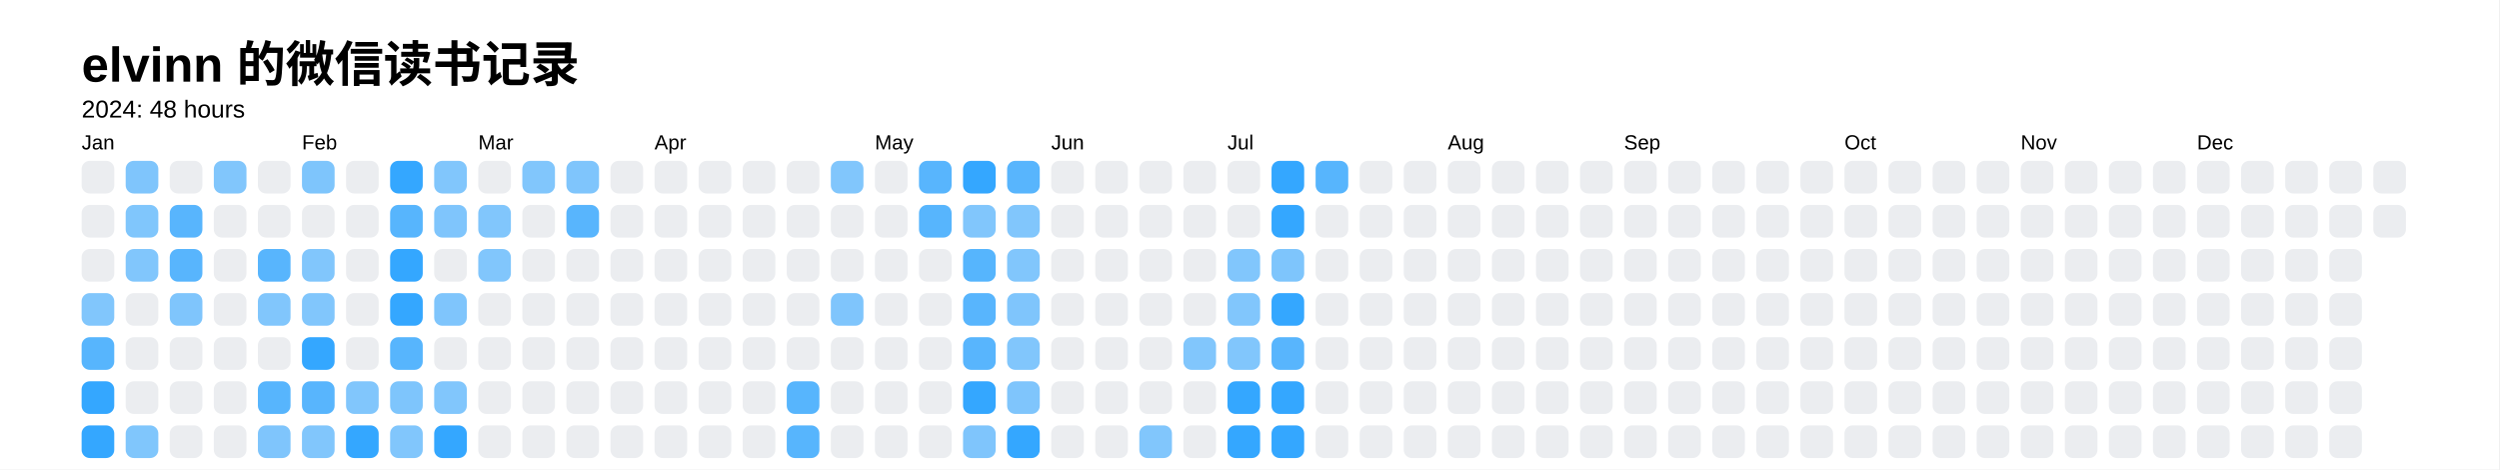
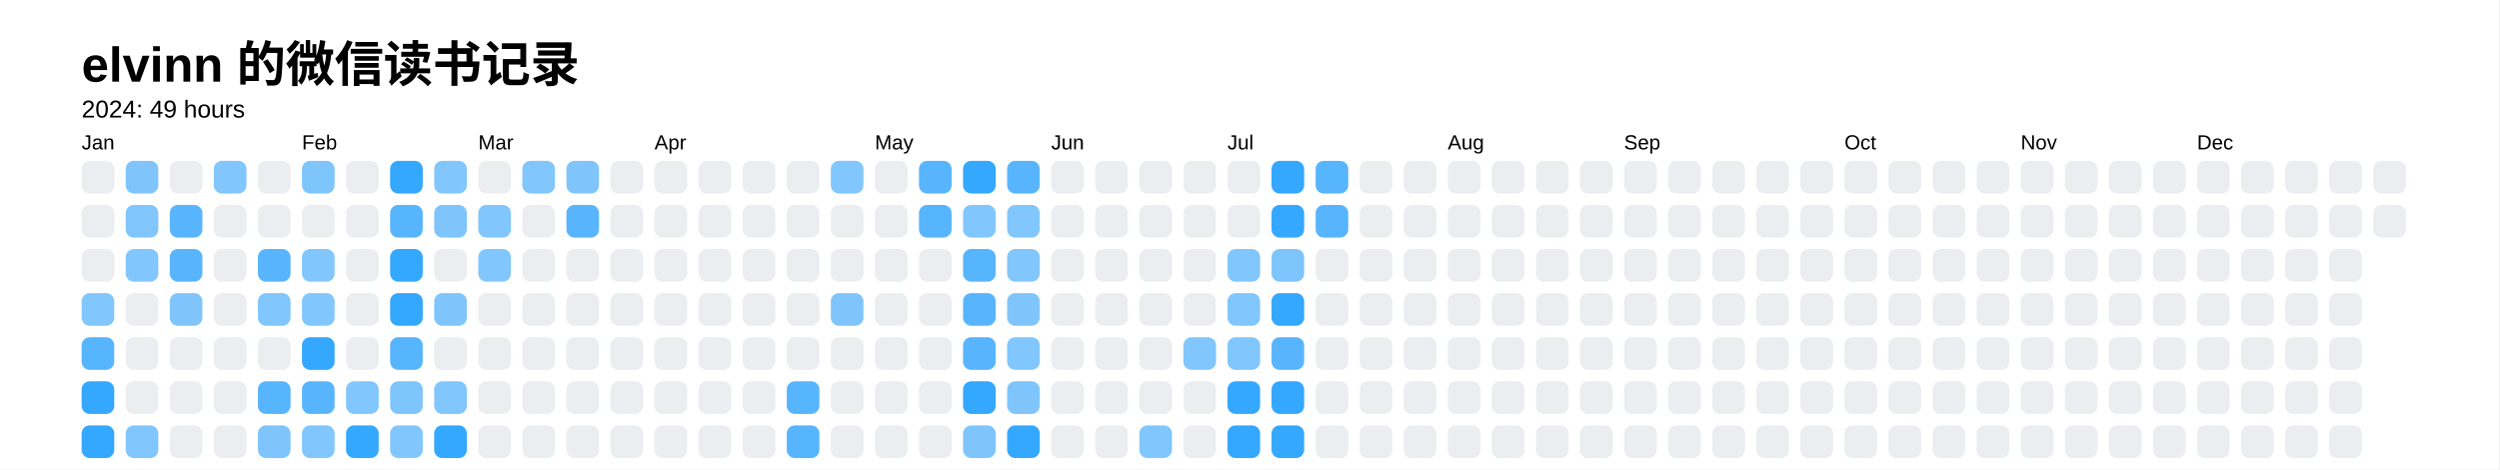
<svg xmlns="http://www.w3.org/2000/svg" baseProfile="full" height="57.5mm" version="1.1" viewBox="0,0,306.2,57.5" width="306.2mm">
  <defs />
  <rect fill="#FFFFFF" height="57.5" width="306.2" x="0" y="0" />
  <text fill="#000000" style="font-size:6px; font-family:Arial; font-weight:bold;" x="10" y="10">elvinn 的微信读书记录</text>
-   <text fill="#000000" style="font-size:3px; font-family:Arial;" x="10" y="14.4">2024: 48 hours</text>
+   <text fill="#000000" style="font-size:3px; font-family:Arial;" x="10" y="14.4">2024: 49 hours</text>
  <text fill="#000000" style="font-size:2.5px; font-family:Arial" x="10" y="18.3">Jan</text>
  <rect fill="#EBEDF0" height="4" rx="1" ry="1" width="4" x="10" y="19.7" />
  <rect fill="#EBEDF0" height="4" rx="1" ry="1" width="4" x="10" y="25.1" />
  <rect fill="#EBEDF0" height="4" rx="1" ry="1" width="4" x="10" y="30.5" />
  <rect fill="#81c6fc" height="4" rx="1" ry="1" width="4" x="10" y="35.9" />
  <rect fill="#57b5fd" height="4" rx="1" ry="1" width="4" x="10" y="41.3" />
  <rect fill="#34A7FF" height="4" rx="1" ry="1" width="4" x="10" y="46.7" />
  <rect fill="#34A7FF" height="4" rx="1" ry="1" width="4" x="10" y="52.1" />
  <rect fill="#7fc5fc" height="4" rx="1" ry="1" width="4" x="15.4" y="19.7" />
  <rect fill="#80c6fc" height="4" rx="1" ry="1" width="4" x="15.4" y="25.1" />
  <rect fill="#81c6fc" height="4" rx="1" ry="1" width="4" x="15.4" y="30.5" />
  <rect fill="#EBEDF0" height="4" rx="1" ry="1" width="4" x="15.4" y="35.9" />
  <rect fill="#EBEDF0" height="4" rx="1" ry="1" width="4" x="15.4" y="41.3" />
  <rect fill="#EBEDF0" height="4" rx="1" ry="1" width="4" x="15.4" y="46.7" />
  <rect fill="#80c6fc" height="4" rx="1" ry="1" width="4" x="15.4" y="52.1" />
  <rect fill="#EBEDF0" height="4" rx="1" ry="1" width="4" x="20.8" y="19.7" />
  <rect fill="#58b5fd" height="4" rx="1" ry="1" width="4" x="20.8" y="25.1" />
  <rect fill="#58b5fd" height="4" rx="1" ry="1" width="4" x="20.8" y="30.5" />
  <rect fill="#7fc5fc" height="4" rx="1" ry="1" width="4" x="20.8" y="35.9" />
  <rect fill="#EBEDF0" height="4" rx="1" ry="1" width="4" x="20.8" y="41.3" />
  <rect fill="#EBEDF0" height="4" rx="1" ry="1" width="4" x="20.8" y="46.7" />
  <rect fill="#EBEDF0" height="4" rx="1" ry="1" width="4" x="20.8" y="52.1" />
  <rect fill="#81c6fc" height="4" rx="1" ry="1" width="4" x="26.2" y="19.7" />
  <rect fill="#EBEDF0" height="4" rx="1" ry="1" width="4" x="26.2" y="25.1" />
  <rect fill="#EBEDF0" height="4" rx="1" ry="1" width="4" x="26.2" y="30.5" />
  <rect fill="#EBEDF0" height="4" rx="1" ry="1" width="4" x="26.2" y="35.9" />
  <rect fill="#EBEDF0" height="4" rx="1" ry="1" width="4" x="26.2" y="41.3" />
  <rect fill="#EBEDF0" height="4" rx="1" ry="1" width="4" x="26.2" y="46.7" />
  <rect fill="#EBEDF0" height="4" rx="1" ry="1" width="4" x="26.2" y="52.1" />
  <rect fill="#EBEDF0" height="4" rx="1" ry="1" width="4" x="31.6" y="19.7" />
  <rect fill="#EBEDF0" height="4" rx="1" ry="1" width="4" x="31.6" y="25.1" />
  <rect fill="#58b5fd" height="4" rx="1" ry="1" width="4" x="31.6" y="30.5" />
  <rect fill="#81c6fc" height="4" rx="1" ry="1" width="4" x="31.6" y="35.9" />
  <rect fill="#EBEDF0" height="4" rx="1" ry="1" width="4" x="31.6" y="41.3" />
  <rect fill="#57b5fd" height="4" rx="1" ry="1" width="4" x="31.6" y="46.7" />
  <rect fill="#7fc5fc" height="4" rx="1" ry="1" width="4" x="31.6" y="52.1" />
  <text fill="#000000" style="font-size:2.5px; font-family:Arial" x="37.0" y="18.3">Feb</text>
  <rect fill="#7ec5fc" height="4" rx="1" ry="1" width="4" x="37.0" y="19.7" />
  <rect fill="#EBEDF0" height="4" rx="1" ry="1" width="4" x="37.0" y="25.1" />
  <rect fill="#81c6fc" height="4" rx="1" ry="1" width="4" x="37.0" y="30.5" />
  <rect fill="#81c6fc" height="4" rx="1" ry="1" width="4" x="37.0" y="35.9" />
  <rect fill="#34A7FF" height="4" rx="1" ry="1" width="4" x="37.0" y="41.3" />
  <rect fill="#58b5fd" height="4" rx="1" ry="1" width="4" x="37.0" y="46.7" />
  <rect fill="#81c6fc" height="4" rx="1" ry="1" width="4" x="37.0" y="52.1" />
  <rect fill="#EBEDF0" height="4" rx="1" ry="1" width="4" x="42.4" y="19.7" />
  <rect fill="#EBEDF0" height="4" rx="1" ry="1" width="4" x="42.4" y="25.1" />
  <rect fill="#EBEDF0" height="4" rx="1" ry="1" width="4" x="42.4" y="30.5" />
  <rect fill="#EBEDF0" height="4" rx="1" ry="1" width="4" x="42.4" y="35.9" />
  <rect fill="#EBEDF0" height="4" rx="1" ry="1" width="4" x="42.4" y="41.3" />
  <rect fill="#81c6fc" height="4" rx="1" ry="1" width="4" x="42.4" y="46.7" />
  <rect fill="#34A7FF" height="4" rx="1" ry="1" width="4" x="42.4" y="52.1" />
  <rect fill="#34A7FF" height="4" rx="1" ry="1" width="4" x="47.8" y="19.7" />
  <rect fill="#57b5fd" height="4" rx="1" ry="1" width="4" x="47.8" y="25.1" />
  <rect fill="#34A7FF" height="4" rx="1" ry="1" width="4" x="47.8" y="30.5" />
  <rect fill="#34A7FF" height="4" rx="1" ry="1" width="4" x="47.8" y="35.9" />
  <rect fill="#57b5fd" height="4" rx="1" ry="1" width="4" x="47.8" y="41.3" />
  <rect fill="#7ec5fc" height="4" rx="1" ry="1" width="4" x="47.8" y="46.7" />
  <rect fill="#81c6fc" height="4" rx="1" ry="1" width="4" x="47.8" y="52.1" />
  <rect fill="#81c6fc" height="4" rx="1" ry="1" width="4" x="53.2" y="19.7" />
  <rect fill="#7fc5fc" height="4" rx="1" ry="1" width="4" x="53.2" y="25.1" />
  <rect fill="#EBEDF0" height="4" rx="1" ry="1" width="4" x="53.2" y="30.5" />
  <rect fill="#7fc5fc" height="4" rx="1" ry="1" width="4" x="53.2" y="35.9" />
  <rect fill="#EBEDF0" height="4" rx="1" ry="1" width="4" x="53.2" y="41.3" />
  <rect fill="#81c6fc" height="4" rx="1" ry="1" width="4" x="53.2" y="46.7" />
  <rect fill="#34A7FF" height="4" rx="1" ry="1" width="4" x="53.2" y="52.1" />
  <text fill="#000000" style="font-size:2.5px; font-family:Arial" x="58.6" y="18.3">Mar</text>
  <rect fill="#EBEDF0" height="4" rx="1" ry="1" width="4" x="58.6" y="19.7" />
  <rect fill="#81c6fc" height="4" rx="1" ry="1" width="4" x="58.6" y="25.1" />
  <rect fill="#81c6fc" height="4" rx="1" ry="1" width="4" x="58.6" y="30.5" />
  <rect fill="#EBEDF0" height="4" rx="1" ry="1" width="4" x="58.6" y="35.9" />
  <rect fill="#EBEDF0" height="4" rx="1" ry="1" width="4" x="58.6" y="41.3" />
  <rect fill="#EBEDF0" height="4" rx="1" ry="1" width="4" x="58.6" y="46.7" />
  <rect fill="#EBEDF0" height="4" rx="1" ry="1" width="4" x="58.6" y="52.1" />
  <rect fill="#81c6fc" height="4" rx="1" ry="1" width="4" x="64" y="19.7" />
  <rect fill="#EBEDF0" height="4" rx="1" ry="1" width="4" x="64" y="25.1" />
  <rect fill="#EBEDF0" height="4" rx="1" ry="1" width="4" x="64" y="30.5" />
  <rect fill="#EBEDF0" height="4" rx="1" ry="1" width="4" x="64" y="35.9" />
  <rect fill="#EBEDF0" height="4" rx="1" ry="1" width="4" x="64" y="41.3" />
  <rect fill="#EBEDF0" height="4" rx="1" ry="1" width="4" x="64" y="46.7" />
  <rect fill="#EBEDF0" height="4" rx="1" ry="1" width="4" x="64" y="52.1" />
  <rect fill="#7fc5fc" height="4" rx="1" ry="1" width="4" x="69.4" y="19.7" />
  <rect fill="#58b5fd" height="4" rx="1" ry="1" width="4" x="69.4" y="25.1" />
  <rect fill="#EBEDF0" height="4" rx="1" ry="1" width="4" x="69.4" y="30.5" />
  <rect fill="#EBEDF0" height="4" rx="1" ry="1" width="4" x="69.4" y="35.9" />
  <rect fill="#EBEDF0" height="4" rx="1" ry="1" width="4" x="69.4" y="41.3" />
  <rect fill="#EBEDF0" height="4" rx="1" ry="1" width="4" x="69.4" y="46.7" />
  <rect fill="#EBEDF0" height="4" rx="1" ry="1" width="4" x="69.4" y="52.1" />
  <rect fill="#EBEDF0" height="4" rx="1" ry="1" width="4" x="74.8" y="19.7" />
  <rect fill="#EBEDF0" height="4" rx="1" ry="1" width="4" x="74.8" y="25.1" />
  <rect fill="#EBEDF0" height="4" rx="1" ry="1" width="4" x="74.8" y="30.5" />
  <rect fill="#EBEDF0" height="4" rx="1" ry="1" width="4" x="74.8" y="35.9" />
  <rect fill="#EBEDF0" height="4" rx="1" ry="1" width="4" x="74.8" y="41.3" />
  <rect fill="#EBEDF0" height="4" rx="1" ry="1" width="4" x="74.8" y="46.7" />
  <rect fill="#EBEDF0" height="4" rx="1" ry="1" width="4" x="74.8" y="52.1" />
  <text fill="#000000" style="font-size:2.5px; font-family:Arial" x="80.2" y="18.3">Apr</text>
  <rect fill="#EBEDF0" height="4" rx="1" ry="1" width="4" x="80.2" y="19.7" />
  <rect fill="#EBEDF0" height="4" rx="1" ry="1" width="4" x="80.2" y="25.1" />
  <rect fill="#EBEDF0" height="4" rx="1" ry="1" width="4" x="80.2" y="30.5" />
  <rect fill="#EBEDF0" height="4" rx="1" ry="1" width="4" x="80.2" y="35.9" />
  <rect fill="#EBEDF0" height="4" rx="1" ry="1" width="4" x="80.2" y="41.3" />
  <rect fill="#EBEDF0" height="4" rx="1" ry="1" width="4" x="80.2" y="46.7" />
  <rect fill="#EBEDF0" height="4" rx="1" ry="1" width="4" x="80.2" y="52.1" />
  <rect fill="#EBEDF0" height="4" rx="1" ry="1" width="4" x="85.6" y="19.7" />
  <rect fill="#EBEDF0" height="4" rx="1" ry="1" width="4" x="85.6" y="25.1" />
  <rect fill="#EBEDF0" height="4" rx="1" ry="1" width="4" x="85.6" y="30.5" />
  <rect fill="#EBEDF0" height="4" rx="1" ry="1" width="4" x="85.6" y="35.9" />
  <rect fill="#EBEDF0" height="4" rx="1" ry="1" width="4" x="85.6" y="41.3" />
  <rect fill="#EBEDF0" height="4" rx="1" ry="1" width="4" x="85.6" y="46.7" />
  <rect fill="#EBEDF0" height="4" rx="1" ry="1" width="4" x="85.6" y="52.1" />
  <rect fill="#EBEDF0" height="4" rx="1" ry="1" width="4" x="91" y="19.7" />
  <rect fill="#EBEDF0" height="4" rx="1" ry="1" width="4" x="91" y="25.1" />
  <rect fill="#EBEDF0" height="4" rx="1" ry="1" width="4" x="91" y="30.5" />
  <rect fill="#EBEDF0" height="4" rx="1" ry="1" width="4" x="91" y="35.9" />
  <rect fill="#EBEDF0" height="4" rx="1" ry="1" width="4" x="91" y="41.3" />
  <rect fill="#EBEDF0" height="4" rx="1" ry="1" width="4" x="91" y="46.7" />
  <rect fill="#EBEDF0" height="4" rx="1" ry="1" width="4" x="91" y="52.1" />
  <rect fill="#EBEDF0" height="4" rx="1" ry="1" width="4" x="96.4" y="19.7" />
  <rect fill="#EBEDF0" height="4" rx="1" ry="1" width="4" x="96.4" y="25.1" />
  <rect fill="#EBEDF0" height="4" rx="1" ry="1" width="4" x="96.4" y="30.5" />
  <rect fill="#EBEDF0" height="4" rx="1" ry="1" width="4" x="96.4" y="35.9" />
  <rect fill="#EBEDF0" height="4" rx="1" ry="1" width="4" x="96.4" y="41.3" />
  <rect fill="#57b5fd" height="4" rx="1" ry="1" width="4" x="96.4" y="46.7" />
  <rect fill="#57b5fd" height="4" rx="1" ry="1" width="4" x="96.4" y="52.1" />
  <rect fill="#81c6fc" height="4" rx="1" ry="1" width="4" x="101.8" y="19.7" />
  <rect fill="#EBEDF0" height="4" rx="1" ry="1" width="4" x="101.8" y="25.1" />
  <rect fill="#EBEDF0" height="4" rx="1" ry="1" width="4" x="101.8" y="30.5" />
  <rect fill="#7fc5fc" height="4" rx="1" ry="1" width="4" x="101.8" y="35.9" />
  <rect fill="#EBEDF0" height="4" rx="1" ry="1" width="4" x="101.8" y="41.3" />
  <rect fill="#EBEDF0" height="4" rx="1" ry="1" width="4" x="101.8" y="46.7" />
  <rect fill="#EBEDF0" height="4" rx="1" ry="1" width="4" x="101.8" y="52.1" />
  <text fill="#000000" style="font-size:2.5px; font-family:Arial" x="107.2" y="18.3">May</text>
  <rect fill="#EBEDF0" height="4" rx="1" ry="1" width="4" x="107.2" y="19.7" />
  <rect fill="#EBEDF0" height="4" rx="1" ry="1" width="4" x="107.2" y="25.1" />
  <rect fill="#EBEDF0" height="4" rx="1" ry="1" width="4" x="107.2" y="30.5" />
  <rect fill="#EBEDF0" height="4" rx="1" ry="1" width="4" x="107.2" y="35.9" />
  <rect fill="#EBEDF0" height="4" rx="1" ry="1" width="4" x="107.2" y="41.3" />
  <rect fill="#EBEDF0" height="4" rx="1" ry="1" width="4" x="107.2" y="46.7" />
  <rect fill="#EBEDF0" height="4" rx="1" ry="1" width="4" x="107.2" y="52.1" />
  <rect fill="#58b5fd" height="4" rx="1" ry="1" width="4" x="112.6" y="19.7" />
  <rect fill="#57b5fd" height="4" rx="1" ry="1" width="4" x="112.6" y="25.1" />
  <rect fill="#EBEDF0" height="4" rx="1" ry="1" width="4" x="112.6" y="30.5" />
  <rect fill="#EBEDF0" height="4" rx="1" ry="1" width="4" x="112.6" y="35.9" />
  <rect fill="#EBEDF0" height="4" rx="1" ry="1" width="4" x="112.6" y="41.3" />
  <rect fill="#EBEDF0" height="4" rx="1" ry="1" width="4" x="112.6" y="46.7" />
  <rect fill="#EBEDF0" height="4" rx="1" ry="1" width="4" x="112.6" y="52.1" />
  <rect fill="#34A7FF" height="4" rx="1" ry="1" width="4" x="118" y="19.7" />
  <rect fill="#81c6fc" height="4" rx="1" ry="1" width="4" x="118" y="25.1" />
  <rect fill="#56b5fd" height="4" rx="1" ry="1" width="4" x="118" y="30.5" />
  <rect fill="#58b5fd" height="4" rx="1" ry="1" width="4" x="118" y="35.9" />
  <rect fill="#58b5fd" height="4" rx="1" ry="1" width="4" x="118" y="41.3" />
  <rect fill="#34A7FF" height="4" rx="1" ry="1" width="4" x="118" y="46.7" />
  <rect fill="#7fc5fc" height="4" rx="1" ry="1" width="4" x="118" y="52.1" />
  <rect fill="#58b5fd" height="4" rx="1" ry="1" width="4" x="123.4" y="19.7" />
  <rect fill="#81c6fc" height="4" rx="1" ry="1" width="4" x="123.4" y="25.1" />
  <rect fill="#81c6fc" height="4" rx="1" ry="1" width="4" x="123.4" y="30.5" />
  <rect fill="#7fc5fc" height="4" rx="1" ry="1" width="4" x="123.4" y="35.9" />
  <rect fill="#81c6fc" height="4" rx="1" ry="1" width="4" x="123.4" y="41.3" />
  <rect fill="#7fc5fc" height="4" rx="1" ry="1" width="4" x="123.4" y="46.7" />
  <rect fill="#34A7FF" height="4" rx="1" ry="1" width="4" x="123.4" y="52.1" />
  <text fill="#000000" style="font-size:2.5px; font-family:Arial" x="128.8" y="18.3">Jun</text>
  <rect fill="#EBEDF0" height="4" rx="1" ry="1" width="4" x="128.8" y="19.7" />
  <rect fill="#EBEDF0" height="4" rx="1" ry="1" width="4" x="128.8" y="25.1" />
  <rect fill="#EBEDF0" height="4" rx="1" ry="1" width="4" x="128.8" y="30.5" />
  <rect fill="#EBEDF0" height="4" rx="1" ry="1" width="4" x="128.8" y="35.9" />
  <rect fill="#EBEDF0" height="4" rx="1" ry="1" width="4" x="128.8" y="41.3" />
  <rect fill="#EBEDF0" height="4" rx="1" ry="1" width="4" x="128.8" y="46.7" />
  <rect fill="#EBEDF0" height="4" rx="1" ry="1" width="4" x="128.8" y="52.1" />
  <rect fill="#EBEDF0" height="4" rx="1" ry="1" width="4" x="134.2" y="19.7" />
  <rect fill="#EBEDF0" height="4" rx="1" ry="1" width="4" x="134.2" y="25.1" />
  <rect fill="#EBEDF0" height="4" rx="1" ry="1" width="4" x="134.2" y="30.5" />
  <rect fill="#EBEDF0" height="4" rx="1" ry="1" width="4" x="134.2" y="35.9" />
  <rect fill="#EBEDF0" height="4" rx="1" ry="1" width="4" x="134.2" y="41.3" />
  <rect fill="#EBEDF0" height="4" rx="1" ry="1" width="4" x="134.2" y="46.7" />
  <rect fill="#EBEDF0" height="4" rx="1" ry="1" width="4" x="134.2" y="52.1" />
  <rect fill="#EBEDF0" height="4" rx="1" ry="1" width="4" x="139.6" y="19.7" />
  <rect fill="#EBEDF0" height="4" rx="1" ry="1" width="4" x="139.6" y="25.1" />
  <rect fill="#EBEDF0" height="4" rx="1" ry="1" width="4" x="139.6" y="30.5" />
  <rect fill="#EBEDF0" height="4" rx="1" ry="1" width="4" x="139.6" y="35.9" />
  <rect fill="#EBEDF0" height="4" rx="1" ry="1" width="4" x="139.6" y="41.3" />
  <rect fill="#EBEDF0" height="4" rx="1" ry="1" width="4" x="139.6" y="46.7" />
  <rect fill="#81c6fc" height="4" rx="1" ry="1" width="4" x="139.6" y="52.1" />
  <rect fill="#EBEDF0" height="4" rx="1" ry="1" width="4" x="145" y="19.7" />
  <rect fill="#EBEDF0" height="4" rx="1" ry="1" width="4" x="145" y="25.1" />
  <rect fill="#EBEDF0" height="4" rx="1" ry="1" width="4" x="145" y="30.5" />
  <rect fill="#EBEDF0" height="4" rx="1" ry="1" width="4" x="145" y="35.9" />
  <rect fill="#81c6fc" height="4" rx="1" ry="1" width="4" x="145" y="41.3" />
  <rect fill="#EBEDF0" height="4" rx="1" ry="1" width="4" x="145" y="46.7" />
  <rect fill="#EBEDF0" height="4" rx="1" ry="1" width="4" x="145" y="52.1" />
  <text fill="#000000" style="font-size:2.5px; font-family:Arial" x="150.4" y="18.3">Jul</text>
  <rect fill="#EBEDF0" height="4" rx="1" ry="1" width="4" x="150.4" y="19.7" />
  <rect fill="#EBEDF0" height="4" rx="1" ry="1" width="4" x="150.4" y="25.1" />
  <rect fill="#81c6fc" height="4" rx="1" ry="1" width="4" x="150.4" y="30.5" />
  <rect fill="#81c6fc" height="4" rx="1" ry="1" width="4" x="150.4" y="35.9" />
  <rect fill="#81c6fc" height="4" rx="1" ry="1" width="4" x="150.4" y="41.3" />
  <rect fill="#34A7FF" height="4" rx="1" ry="1" width="4" x="150.4" y="46.7" />
  <rect fill="#34A7FF" height="4" rx="1" ry="1" width="4" x="150.4" y="52.1" />
  <rect fill="#34A7FF" height="4" rx="1" ry="1" width="4" x="155.8" y="19.7" />
  <rect fill="#34A7FF" height="4" rx="1" ry="1" width="4" x="155.8" y="25.1" />
  <rect fill="#7ec5fc" height="4" rx="1" ry="1" width="4" x="155.8" y="30.5" />
  <rect fill="#34A7FF" height="4" rx="1" ry="1" width="4" x="155.8" y="35.9" />
  <rect fill="#58b5fd" height="4" rx="1" ry="1" width="4" x="155.8" y="41.3" />
  <rect fill="#34A7FF" height="4" rx="1" ry="1" width="4" x="155.8" y="46.7" />
  <rect fill="#34A7FF" height="4" rx="1" ry="1" width="4" x="155.8" y="52.1" />
  <rect fill="#57b5fd" height="4" rx="1" ry="1" width="4" x="161.2" y="19.7" />
-   <rect fill="#EBEDF0" height="4" rx="1" ry="1" width="4" x="161.2" y="25.1" />
+   <rect fill="#58b5fd" height="4" rx="1" ry="1" width="4" x="161.2" y="25.1" />
  <rect fill="#EBEDF0" height="4" rx="1" ry="1" width="4" x="161.2" y="30.5" />
  <rect fill="#EBEDF0" height="4" rx="1" ry="1" width="4" x="161.2" y="35.9" />
  <rect fill="#EBEDF0" height="4" rx="1" ry="1" width="4" x="161.2" y="41.3" />
  <rect fill="#EBEDF0" height="4" rx="1" ry="1" width="4" x="161.2" y="46.7" />
  <rect fill="#EBEDF0" height="4" rx="1" ry="1" width="4" x="161.2" y="52.1" />
  <rect fill="#EBEDF0" height="4" rx="1" ry="1" width="4" x="166.6" y="19.7" />
  <rect fill="#EBEDF0" height="4" rx="1" ry="1" width="4" x="166.6" y="25.1" />
  <rect fill="#EBEDF0" height="4" rx="1" ry="1" width="4" x="166.6" y="30.5" />
  <rect fill="#EBEDF0" height="4" rx="1" ry="1" width="4" x="166.6" y="35.9" />
  <rect fill="#EBEDF0" height="4" rx="1" ry="1" width="4" x="166.6" y="41.3" />
  <rect fill="#EBEDF0" height="4" rx="1" ry="1" width="4" x="166.6" y="46.7" />
  <rect fill="#EBEDF0" height="4" rx="1" ry="1" width="4" x="166.6" y="52.1" />
  <rect fill="#EBEDF0" height="4" rx="1" ry="1" width="4" x="172" y="19.7" />
  <rect fill="#EBEDF0" height="4" rx="1" ry="1" width="4" x="172" y="25.1" />
  <rect fill="#EBEDF0" height="4" rx="1" ry="1" width="4" x="172" y="30.5" />
  <rect fill="#EBEDF0" height="4" rx="1" ry="1" width="4" x="172" y="35.9" />
  <rect fill="#EBEDF0" height="4" rx="1" ry="1" width="4" x="172" y="41.3" />
  <rect fill="#EBEDF0" height="4" rx="1" ry="1" width="4" x="172" y="46.7" />
  <rect fill="#EBEDF0" height="4" rx="1" ry="1" width="4" x="172" y="52.1" />
  <text fill="#000000" style="font-size:2.5px; font-family:Arial" x="177.4" y="18.3">Aug</text>
  <rect fill="#EBEDF0" height="4" rx="1" ry="1" width="4" x="177.4" y="19.7" />
  <rect fill="#EBEDF0" height="4" rx="1" ry="1" width="4" x="177.4" y="25.1" />
  <rect fill="#EBEDF0" height="4" rx="1" ry="1" width="4" x="177.4" y="30.5" />
  <rect fill="#EBEDF0" height="4" rx="1" ry="1" width="4" x="177.4" y="35.9" />
  <rect fill="#EBEDF0" height="4" rx="1" ry="1" width="4" x="177.4" y="41.3" />
  <rect fill="#EBEDF0" height="4" rx="1" ry="1" width="4" x="177.4" y="46.7" />
  <rect fill="#EBEDF0" height="4" rx="1" ry="1" width="4" x="177.4" y="52.1" />
  <rect fill="#EBEDF0" height="4" rx="1" ry="1" width="4" x="182.8" y="19.7" />
  <rect fill="#EBEDF0" height="4" rx="1" ry="1" width="4" x="182.8" y="25.1" />
  <rect fill="#EBEDF0" height="4" rx="1" ry="1" width="4" x="182.8" y="30.5" />
  <rect fill="#EBEDF0" height="4" rx="1" ry="1" width="4" x="182.8" y="35.9" />
  <rect fill="#EBEDF0" height="4" rx="1" ry="1" width="4" x="182.8" y="41.3" />
  <rect fill="#EBEDF0" height="4" rx="1" ry="1" width="4" x="182.8" y="46.7" />
  <rect fill="#EBEDF0" height="4" rx="1" ry="1" width="4" x="182.8" y="52.1" />
  <rect fill="#EBEDF0" height="4" rx="1" ry="1" width="4" x="188.2" y="19.7" />
  <rect fill="#EBEDF0" height="4" rx="1" ry="1" width="4" x="188.2" y="25.1" />
  <rect fill="#EBEDF0" height="4" rx="1" ry="1" width="4" x="188.2" y="30.5" />
  <rect fill="#EBEDF0" height="4" rx="1" ry="1" width="4" x="188.2" y="35.9" />
  <rect fill="#EBEDF0" height="4" rx="1" ry="1" width="4" x="188.2" y="41.3" />
  <rect fill="#EBEDF0" height="4" rx="1" ry="1" width="4" x="188.2" y="46.7" />
  <rect fill="#EBEDF0" height="4" rx="1" ry="1" width="4" x="188.2" y="52.1" />
  <rect fill="#EBEDF0" height="4" rx="1" ry="1" width="4" x="193.6" y="19.7" />
  <rect fill="#EBEDF0" height="4" rx="1" ry="1" width="4" x="193.6" y="25.1" />
  <rect fill="#EBEDF0" height="4" rx="1" ry="1" width="4" x="193.6" y="30.5" />
  <rect fill="#EBEDF0" height="4" rx="1" ry="1" width="4" x="193.6" y="35.9" />
  <rect fill="#EBEDF0" height="4" rx="1" ry="1" width="4" x="193.6" y="41.3" />
  <rect fill="#EBEDF0" height="4" rx="1" ry="1" width="4" x="193.6" y="46.7" />
  <rect fill="#EBEDF0" height="4" rx="1" ry="1" width="4" x="193.6" y="52.1" />
  <text fill="#000000" style="font-size:2.5px; font-family:Arial" x="199" y="18.3">Sep</text>
  <rect fill="#EBEDF0" height="4" rx="1" ry="1" width="4" x="199" y="19.7" />
  <rect fill="#EBEDF0" height="4" rx="1" ry="1" width="4" x="199" y="25.1" />
  <rect fill="#EBEDF0" height="4" rx="1" ry="1" width="4" x="199" y="30.5" />
  <rect fill="#EBEDF0" height="4" rx="1" ry="1" width="4" x="199" y="35.9" />
  <rect fill="#EBEDF0" height="4" rx="1" ry="1" width="4" x="199" y="41.3" />
  <rect fill="#EBEDF0" height="4" rx="1" ry="1" width="4" x="199" y="46.7" />
  <rect fill="#EBEDF0" height="4" rx="1" ry="1" width="4" x="199" y="52.1" />
  <rect fill="#EBEDF0" height="4" rx="1" ry="1" width="4" x="204.4" y="19.7" />
  <rect fill="#EBEDF0" height="4" rx="1" ry="1" width="4" x="204.4" y="25.1" />
  <rect fill="#EBEDF0" height="4" rx="1" ry="1" width="4" x="204.4" y="30.5" />
  <rect fill="#EBEDF0" height="4" rx="1" ry="1" width="4" x="204.4" y="35.9" />
  <rect fill="#EBEDF0" height="4" rx="1" ry="1" width="4" x="204.4" y="41.3" />
  <rect fill="#EBEDF0" height="4" rx="1" ry="1" width="4" x="204.4" y="46.7" />
  <rect fill="#EBEDF0" height="4" rx="1" ry="1" width="4" x="204.4" y="52.1" />
  <rect fill="#EBEDF0" height="4" rx="1" ry="1" width="4" x="209.8" y="19.7" />
  <rect fill="#EBEDF0" height="4" rx="1" ry="1" width="4" x="209.8" y="25.1" />
  <rect fill="#EBEDF0" height="4" rx="1" ry="1" width="4" x="209.8" y="30.5" />
  <rect fill="#EBEDF0" height="4" rx="1" ry="1" width="4" x="209.8" y="35.9" />
  <rect fill="#EBEDF0" height="4" rx="1" ry="1" width="4" x="209.8" y="41.3" />
  <rect fill="#EBEDF0" height="4" rx="1" ry="1" width="4" x="209.8" y="46.7" />
  <rect fill="#EBEDF0" height="4" rx="1" ry="1" width="4" x="209.8" y="52.1" />
  <rect fill="#EBEDF0" height="4" rx="1" ry="1" width="4" x="215.2" y="19.7" />
  <rect fill="#EBEDF0" height="4" rx="1" ry="1" width="4" x="215.2" y="25.1" />
  <rect fill="#EBEDF0" height="4" rx="1" ry="1" width="4" x="215.2" y="30.5" />
  <rect fill="#EBEDF0" height="4" rx="1" ry="1" width="4" x="215.2" y="35.9" />
  <rect fill="#EBEDF0" height="4" rx="1" ry="1" width="4" x="215.2" y="41.3" />
  <rect fill="#EBEDF0" height="4" rx="1" ry="1" width="4" x="215.2" y="46.7" />
  <rect fill="#EBEDF0" height="4" rx="1" ry="1" width="4" x="215.2" y="52.1" />
  <rect fill="#EBEDF0" height="4" rx="1" ry="1" width="4" x="220.6" y="19.7" />
  <rect fill="#EBEDF0" height="4" rx="1" ry="1" width="4" x="220.6" y="25.1" />
  <rect fill="#EBEDF0" height="4" rx="1" ry="1" width="4" x="220.6" y="30.5" />
  <rect fill="#EBEDF0" height="4" rx="1" ry="1" width="4" x="220.6" y="35.9" />
  <rect fill="#EBEDF0" height="4" rx="1" ry="1" width="4" x="220.6" y="41.3" />
  <rect fill="#EBEDF0" height="4" rx="1" ry="1" width="4" x="220.6" y="46.7" />
  <rect fill="#EBEDF0" height="4" rx="1" ry="1" width="4" x="220.6" y="52.1" />
  <text fill="#000000" style="font-size:2.5px; font-family:Arial" x="226" y="18.3">Oct</text>
  <rect fill="#EBEDF0" height="4" rx="1" ry="1" width="4" x="226" y="19.7" />
  <rect fill="#EBEDF0" height="4" rx="1" ry="1" width="4" x="226" y="25.1" />
  <rect fill="#EBEDF0" height="4" rx="1" ry="1" width="4" x="226" y="30.5" />
  <rect fill="#EBEDF0" height="4" rx="1" ry="1" width="4" x="226" y="35.9" />
  <rect fill="#EBEDF0" height="4" rx="1" ry="1" width="4" x="226" y="41.3" />
  <rect fill="#EBEDF0" height="4" rx="1" ry="1" width="4" x="226" y="46.7" />
  <rect fill="#EBEDF0" height="4" rx="1" ry="1" width="4" x="226" y="52.1" />
  <rect fill="#EBEDF0" height="4" rx="1" ry="1" width="4" x="231.4" y="19.7" />
  <rect fill="#EBEDF0" height="4" rx="1" ry="1" width="4" x="231.4" y="25.1" />
  <rect fill="#EBEDF0" height="4" rx="1" ry="1" width="4" x="231.4" y="30.5" />
  <rect fill="#EBEDF0" height="4" rx="1" ry="1" width="4" x="231.4" y="35.9" />
  <rect fill="#EBEDF0" height="4" rx="1" ry="1" width="4" x="231.4" y="41.3" />
  <rect fill="#EBEDF0" height="4" rx="1" ry="1" width="4" x="231.4" y="46.7" />
  <rect fill="#EBEDF0" height="4" rx="1" ry="1" width="4" x="231.4" y="52.1" />
  <rect fill="#EBEDF0" height="4" rx="1" ry="1" width="4" x="236.8" y="19.7" />
  <rect fill="#EBEDF0" height="4" rx="1" ry="1" width="4" x="236.8" y="25.1" />
  <rect fill="#EBEDF0" height="4" rx="1" ry="1" width="4" x="236.8" y="30.5" />
  <rect fill="#EBEDF0" height="4" rx="1" ry="1" width="4" x="236.8" y="35.9" />
  <rect fill="#EBEDF0" height="4" rx="1" ry="1" width="4" x="236.8" y="41.3" />
  <rect fill="#EBEDF0" height="4" rx="1" ry="1" width="4" x="236.8" y="46.7" />
  <rect fill="#EBEDF0" height="4" rx="1" ry="1" width="4" x="236.8" y="52.1" />
  <rect fill="#EBEDF0" height="4" rx="1" ry="1" width="4" x="242.2" y="19.7" />
  <rect fill="#EBEDF0" height="4" rx="1" ry="1" width="4" x="242.2" y="25.1" />
  <rect fill="#EBEDF0" height="4" rx="1" ry="1" width="4" x="242.2" y="30.5" />
  <rect fill="#EBEDF0" height="4" rx="1" ry="1" width="4" x="242.2" y="35.9" />
  <rect fill="#EBEDF0" height="4" rx="1" ry="1" width="4" x="242.2" y="41.3" />
  <rect fill="#EBEDF0" height="4" rx="1" ry="1" width="4" x="242.2" y="46.7" />
  <rect fill="#EBEDF0" height="4" rx="1" ry="1" width="4" x="242.2" y="52.1" />
  <text fill="#000000" style="font-size:2.5px; font-family:Arial" x="247.6" y="18.3">Nov</text>
  <rect fill="#EBEDF0" height="4" rx="1" ry="1" width="4" x="247.6" y="19.7" />
  <rect fill="#EBEDF0" height="4" rx="1" ry="1" width="4" x="247.6" y="25.1" />
  <rect fill="#EBEDF0" height="4" rx="1" ry="1" width="4" x="247.6" y="30.5" />
  <rect fill="#EBEDF0" height="4" rx="1" ry="1" width="4" x="247.6" y="35.9" />
  <rect fill="#EBEDF0" height="4" rx="1" ry="1" width="4" x="247.6" y="41.3" />
  <rect fill="#EBEDF0" height="4" rx="1" ry="1" width="4" x="247.6" y="46.7" />
  <rect fill="#EBEDF0" height="4" rx="1" ry="1" width="4" x="247.6" y="52.1" />
  <rect fill="#EBEDF0" height="4" rx="1" ry="1" width="4" x="253" y="19.7" />
  <rect fill="#EBEDF0" height="4" rx="1" ry="1" width="4" x="253" y="25.1" />
  <rect fill="#EBEDF0" height="4" rx="1" ry="1" width="4" x="253" y="30.5" />
  <rect fill="#EBEDF0" height="4" rx="1" ry="1" width="4" x="253" y="35.9" />
  <rect fill="#EBEDF0" height="4" rx="1" ry="1" width="4" x="253" y="41.3" />
  <rect fill="#EBEDF0" height="4" rx="1" ry="1" width="4" x="253" y="46.7" />
  <rect fill="#EBEDF0" height="4" rx="1" ry="1" width="4" x="253" y="52.1" />
  <rect fill="#EBEDF0" height="4" rx="1" ry="1" width="4" x="258.4" y="19.7" />
  <rect fill="#EBEDF0" height="4" rx="1" ry="1" width="4" x="258.4" y="25.1" />
  <rect fill="#EBEDF0" height="4" rx="1" ry="1" width="4" x="258.4" y="30.5" />
  <rect fill="#EBEDF0" height="4" rx="1" ry="1" width="4" x="258.4" y="35.9" />
  <rect fill="#EBEDF0" height="4" rx="1" ry="1" width="4" x="258.4" y="41.3" />
  <rect fill="#EBEDF0" height="4" rx="1" ry="1" width="4" x="258.4" y="46.7" />
  <rect fill="#EBEDF0" height="4" rx="1" ry="1" width="4" x="258.4" y="52.1" />
  <rect fill="#EBEDF0" height="4" rx="1" ry="1" width="4" x="263.8" y="19.7" />
  <rect fill="#EBEDF0" height="4" rx="1" ry="1" width="4" x="263.8" y="25.1" />
  <rect fill="#EBEDF0" height="4" rx="1" ry="1" width="4" x="263.8" y="30.5" />
  <rect fill="#EBEDF0" height="4" rx="1" ry="1" width="4" x="263.8" y="35.9" />
  <rect fill="#EBEDF0" height="4" rx="1" ry="1" width="4" x="263.8" y="41.3" />
  <rect fill="#EBEDF0" height="4" rx="1" ry="1" width="4" x="263.8" y="46.7" />
  <rect fill="#EBEDF0" height="4" rx="1" ry="1" width="4" x="263.8" y="52.1" />
  <text fill="#000000" style="font-size:2.5px; font-family:Arial" x="269.2" y="18.3">Dec</text>
  <rect fill="#EBEDF0" height="4" rx="1" ry="1" width="4" x="269.2" y="19.7" />
  <rect fill="#EBEDF0" height="4" rx="1" ry="1" width="4" x="269.2" y="25.1" />
  <rect fill="#EBEDF0" height="4" rx="1" ry="1" width="4" x="269.2" y="30.5" />
  <rect fill="#EBEDF0" height="4" rx="1" ry="1" width="4" x="269.2" y="35.9" />
  <rect fill="#EBEDF0" height="4" rx="1" ry="1" width="4" x="269.2" y="41.3" />
  <rect fill="#EBEDF0" height="4" rx="1" ry="1" width="4" x="269.2" y="46.7" />
  <rect fill="#EBEDF0" height="4" rx="1" ry="1" width="4" x="269.2" y="52.1" />
  <rect fill="#EBEDF0" height="4" rx="1" ry="1" width="4" x="274.6" y="19.7" />
  <rect fill="#EBEDF0" height="4" rx="1" ry="1" width="4" x="274.6" y="25.1" />
  <rect fill="#EBEDF0" height="4" rx="1" ry="1" width="4" x="274.6" y="30.5" />
  <rect fill="#EBEDF0" height="4" rx="1" ry="1" width="4" x="274.6" y="35.9" />
  <rect fill="#EBEDF0" height="4" rx="1" ry="1" width="4" x="274.6" y="41.3" />
  <rect fill="#EBEDF0" height="4" rx="1" ry="1" width="4" x="274.6" y="46.7" />
  <rect fill="#EBEDF0" height="4" rx="1" ry="1" width="4" x="274.6" y="52.1" />
  <rect fill="#EBEDF0" height="4" rx="1" ry="1" width="4" x="280" y="19.7" />
  <rect fill="#EBEDF0" height="4" rx="1" ry="1" width="4" x="280" y="25.1" />
  <rect fill="#EBEDF0" height="4" rx="1" ry="1" width="4" x="280" y="30.5" />
  <rect fill="#EBEDF0" height="4" rx="1" ry="1" width="4" x="280" y="35.9" />
  <rect fill="#EBEDF0" height="4" rx="1" ry="1" width="4" x="280" y="41.3" />
  <rect fill="#EBEDF0" height="4" rx="1" ry="1" width="4" x="280" y="46.7" />
  <rect fill="#EBEDF0" height="4" rx="1" ry="1" width="4" x="280" y="52.1" />
  <rect fill="#EBEDF0" height="4" rx="1" ry="1" width="4" x="285.4" y="19.7" />
  <rect fill="#EBEDF0" height="4" rx="1" ry="1" width="4" x="285.4" y="25.1" />
  <rect fill="#EBEDF0" height="4" rx="1" ry="1" width="4" x="285.4" y="30.5" />
  <rect fill="#EBEDF0" height="4" rx="1" ry="1" width="4" x="285.4" y="35.9" />
  <rect fill="#EBEDF0" height="4" rx="1" ry="1" width="4" x="285.4" y="41.3" />
  <rect fill="#EBEDF0" height="4" rx="1" ry="1" width="4" x="285.4" y="46.7" />
  <rect fill="#EBEDF0" height="4" rx="1" ry="1" width="4" x="285.4" y="52.1" />
  <rect fill="#EBEDF0" height="4" rx="1" ry="1" width="4" x="290.8" y="19.7" />
  <rect fill="#EBEDF0" height="4" rx="1" ry="1" width="4" x="290.8" y="25.1" />
</svg>
